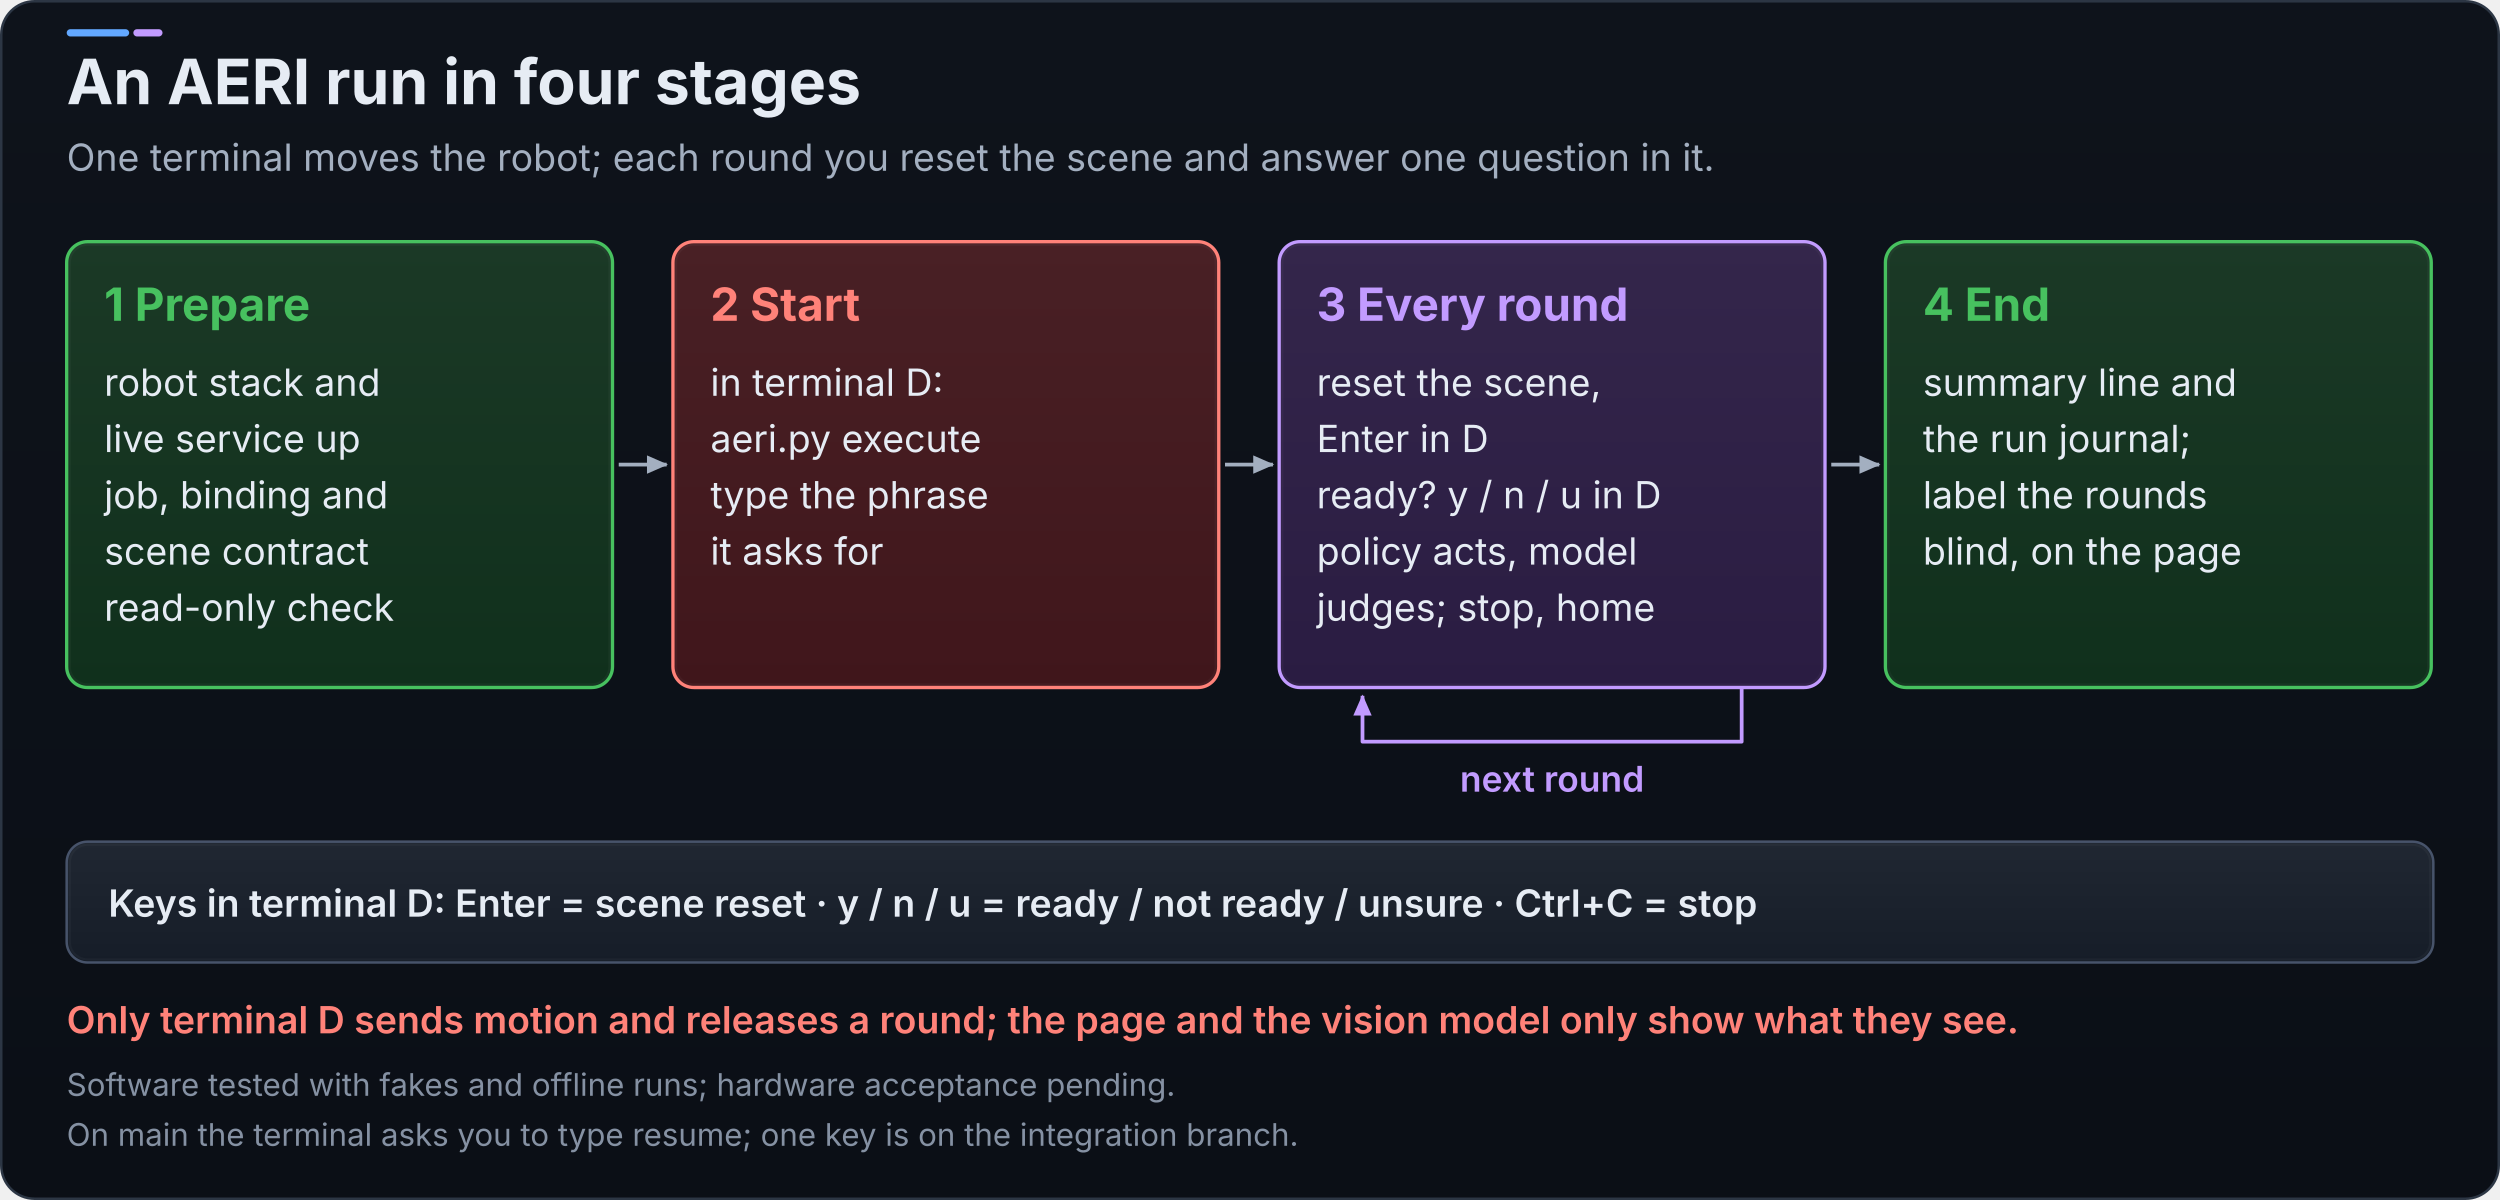
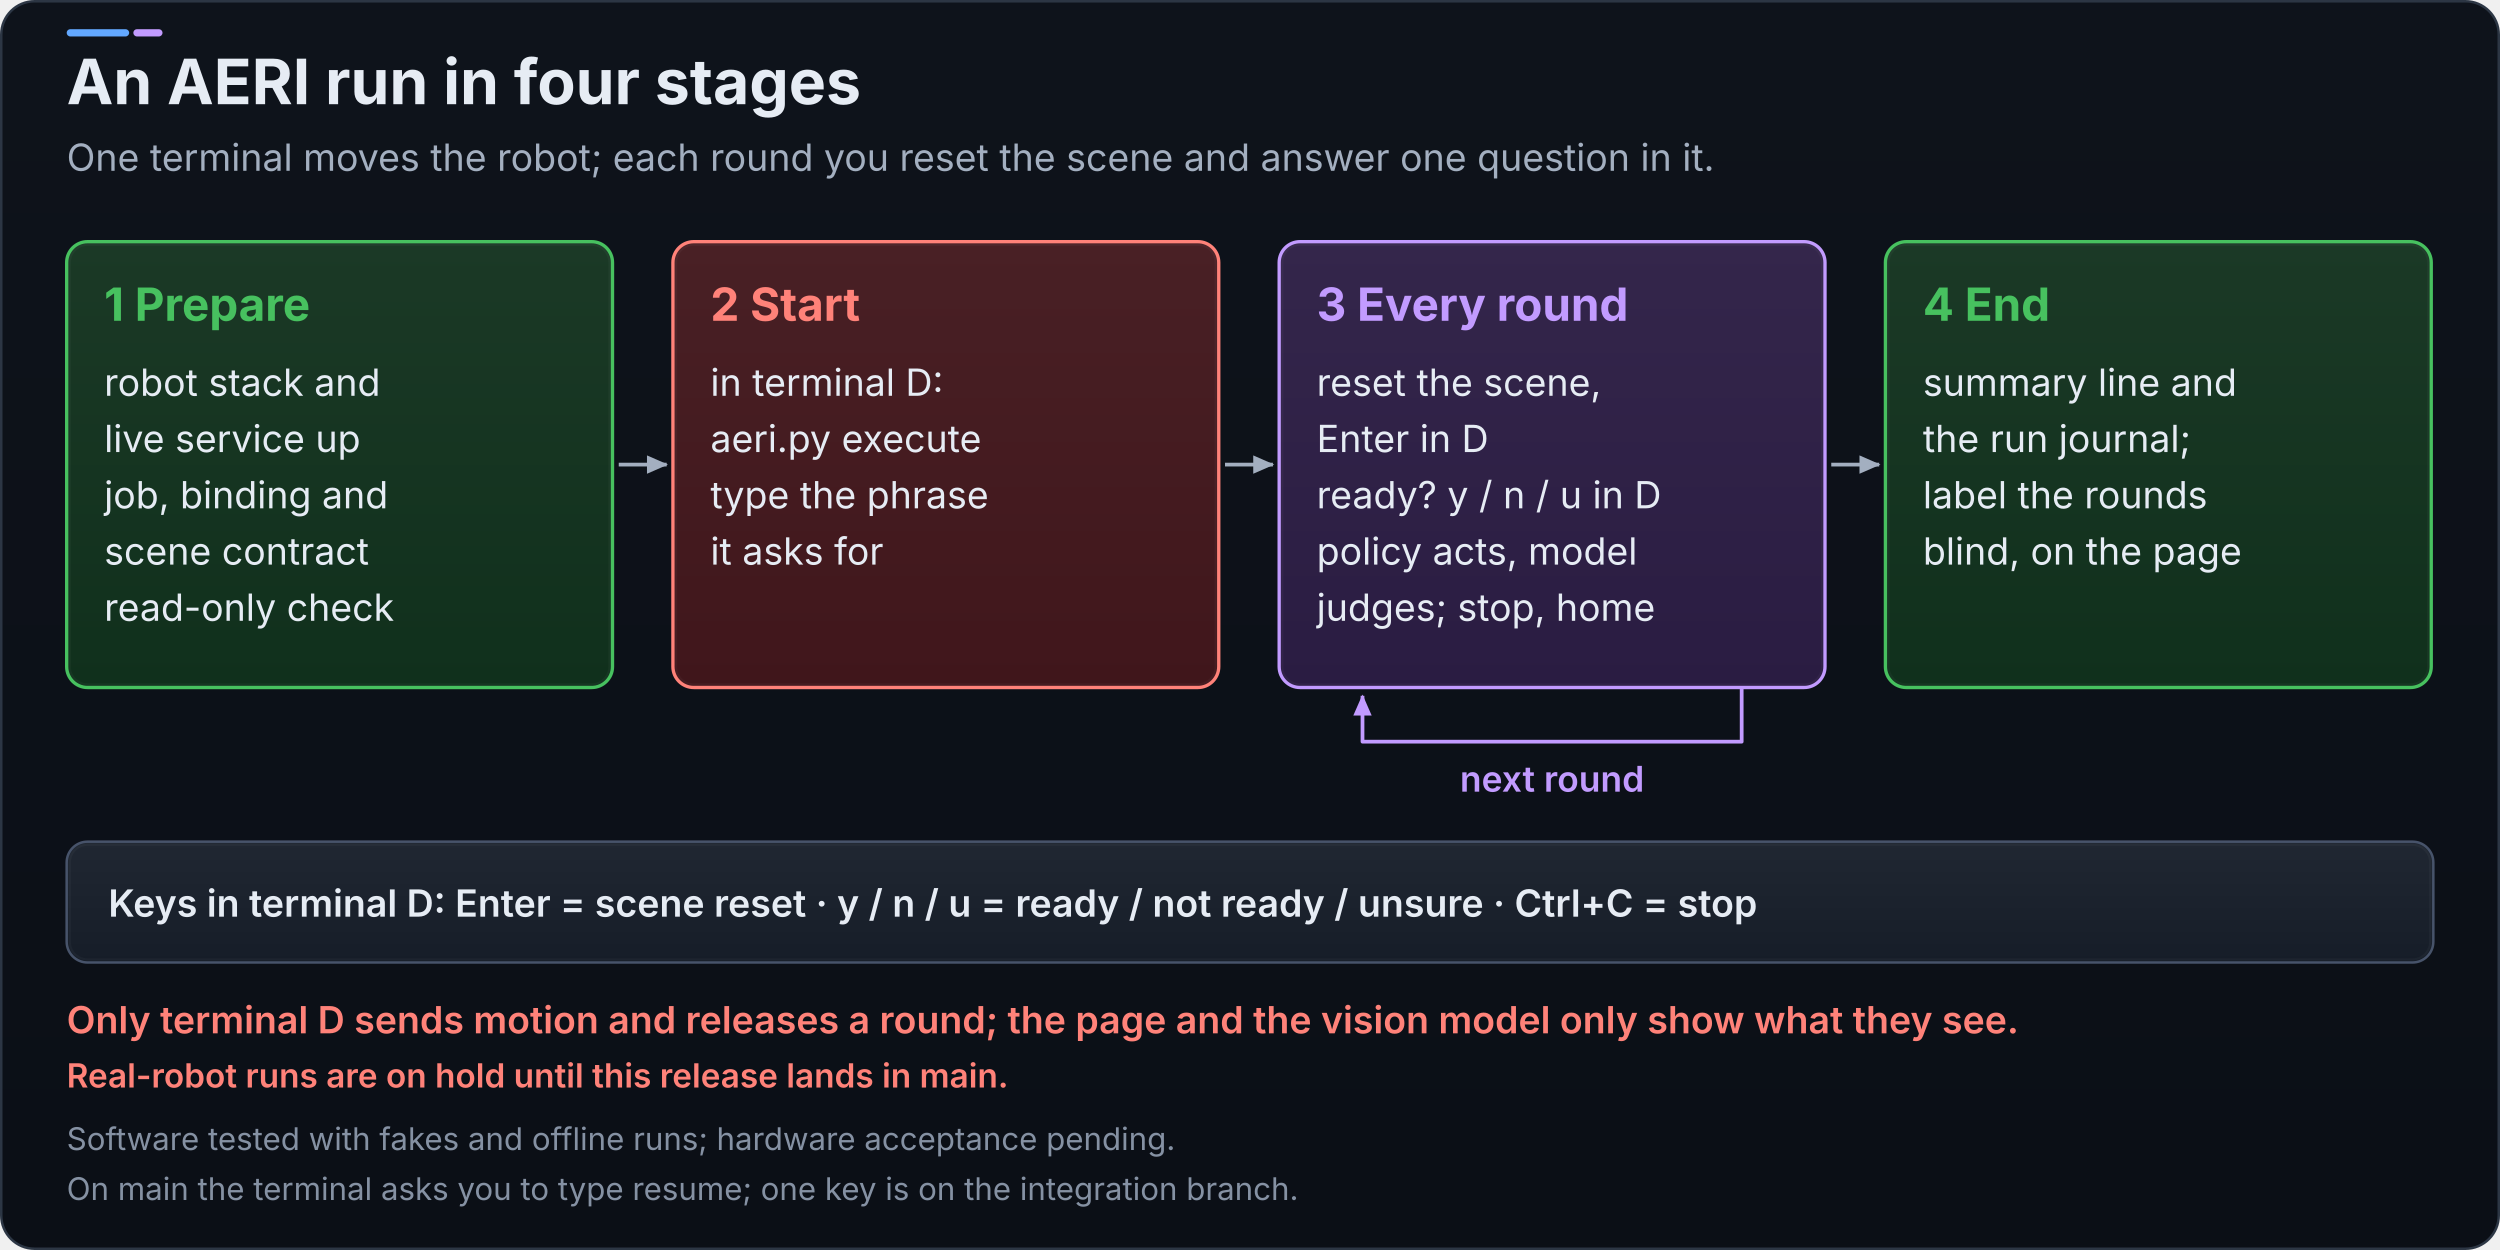
- <svg xmlns="http://www.w3.org/2000/svg" viewBox="0 0 1200 576" width="1200" height="576" role="img" aria-labelledby="t d">
+ <svg xmlns="http://www.w3.org/2000/svg" viewBox="0 0 1200 600" width="1200" height="600" role="img" aria-labelledby="t d">
  <defs>
    <style>@media (prefers-reduced-motion: reduce) { * { animation: none !important; } }</style>
    <marker id="a_soft" viewBox="0 0 10 10" refX="8.5" refY="5" markerWidth="7" markerHeight="7" orient="auto">
      <path d="M1 1.5 L9 5 L1 8.5 Z" fill="#a3afc0" />
    </marker>
    <marker id="a_system" viewBox="0 0 10 10" refX="8.5" refY="5" markerWidth="7" markerHeight="7" orient="auto">
      <path d="M1 1.5 L9 5 L1 8.5 Z" fill="#c29bff" />
    </marker>
    <linearGradient id="g_box" x1="0" y1="0" x2="0" y2="1">
      <stop offset="0" stop-color="#202732" />
      <stop offset="1" stop-color="#161d28" />
    </linearGradient>
    <linearGradient id="g_danger" x1="0" y1="0" x2="0" y2="1">
      <stop offset="0" stop-color="#492025" />
      <stop offset="1" stop-color="#40161b" />
    </linearGradient>
    <linearGradient id="g_person" x1="0" y1="0" x2="0" y2="1">
      <stop offset="0" stop-color="#1b3926" />
      <stop offset="1" stop-color="#10301c" />
    </linearGradient>
    <linearGradient id="g_system" x1="0" y1="0" x2="0" y2="1">
      <stop offset="0" stop-color="#34264b" />
      <stop offset="1" stop-color="#2a1c42" />
    </linearGradient>
    <linearGradient id="g_panel" x1="0" y1="0" x2="0" y2="1">
      <stop offset="0" stop-color="#0e131b" />
      <stop offset="1" stop-color="#0b0f16" />
    </linearGradient>
  </defs>
-   <rect x="0.6" y="0.6" width="1198.8" height="574.8" rx="16" fill="url(#g_panel)" stroke="#2c3644" stroke-width="1.2" />
+   <rect x="0.6" y="0.6" width="1198.8" height="598.8" rx="16" fill="url(#g_panel)" stroke="#2c3644" stroke-width="1.2" />
  <rect x="32" y="14" width="30" height="3.5" rx="1.75" fill="#62a8ff" />
  <rect x="64" y="14" width="14" height="3.5" rx="1.75" fill="#c29bff" />
  <text x="32" y="50" font-family="Inter, -apple-system, 'Segoe UI', Roboto, 'Noto Sans', Helvetica, Arial, sans-serif" font-size="30" font-weight="700" text-anchor="start" fill="#e6ecf4">An AERI run in four stages</text>
  <text x="32" y="82" font-family="Inter, -apple-system, 'Segoe UI', Roboto, 'Noto Sans', Helvetica, Arial, sans-serif" font-size="18" font-weight="400" text-anchor="start" fill="#a3afc0">One terminal moves the robot; each round you reset the scene and answer one question in it.</text>
  <rect x="32" y="116" width="262" height="214" rx="10" fill="url(#g_person)" stroke="#47c15f" stroke-width="1.6" />
  <rect x="33.5" y="117.5" width="259" height="211" rx="8.5" fill="none" stroke="#ffffff" stroke-opacity="0.035" stroke-width="1" />
  <text x="50" y="154" font-family="Inter, -apple-system, 'Segoe UI', Roboto, 'Noto Sans', Helvetica, Arial, sans-serif" font-size="22" font-weight="700" text-anchor="start" fill="#47c15f">1  Prepare</text>
  <text x="50" y="190" font-family="Inter, -apple-system, 'Segoe UI', Roboto, 'Noto Sans', Helvetica, Arial, sans-serif" font-size="18" font-weight="400" text-anchor="start" fill="#e6ecf4">robot stack and</text>
  <text x="50" y="217" font-family="Inter, -apple-system, 'Segoe UI', Roboto, 'Noto Sans', Helvetica, Arial, sans-serif" font-size="18" font-weight="400" text-anchor="start" fill="#e6ecf4">live service up</text>
  <text x="50" y="244" font-family="Inter, -apple-system, 'Segoe UI', Roboto, 'Noto Sans', Helvetica, Arial, sans-serif" font-size="18" font-weight="400" text-anchor="start" fill="#e6ecf4">job, binding and</text>
  <text x="50" y="271" font-family="Inter, -apple-system, 'Segoe UI', Roboto, 'Noto Sans', Helvetica, Arial, sans-serif" font-size="18" font-weight="400" text-anchor="start" fill="#e6ecf4">scene contract</text>
  <text x="50" y="298" font-family="Inter, -apple-system, 'Segoe UI', Roboto, 'Noto Sans', Helvetica, Arial, sans-serif" font-size="18" font-weight="400" text-anchor="start" fill="#e6ecf4">read-only check</text>
  <path d="M297 223.0 L320 223.0" fill="none" stroke="#a3afc0" stroke-width="1.8" stroke-linejoin="round" marker-end="url(#a_soft)" />
  <rect x="323" y="116" width="262" height="214" rx="10" fill="url(#g_danger)" stroke="#ff8279" stroke-width="1.6" />
  <rect x="324.5" y="117.5" width="259" height="211" rx="8.5" fill="none" stroke="#ffffff" stroke-opacity="0.035" stroke-width="1" />
  <text x="341" y="154" font-family="Inter, -apple-system, 'Segoe UI', Roboto, 'Noto Sans', Helvetica, Arial, sans-serif" font-size="22" font-weight="700" text-anchor="start" fill="#ff8279">2  Start</text>
  <text x="341" y="190" font-family="Inter, -apple-system, 'Segoe UI', Roboto, 'Noto Sans', Helvetica, Arial, sans-serif" font-size="18" font-weight="400" text-anchor="start" fill="#e6ecf4">in terminal D:</text>
  <text x="341" y="217" font-family="Inter, -apple-system, 'Segoe UI', Roboto, 'Noto Sans', Helvetica, Arial, sans-serif" font-size="18" font-weight="400" text-anchor="start" fill="#e6ecf4">aeri.py execute</text>
  <text x="341" y="244" font-family="Inter, -apple-system, 'Segoe UI', Roboto, 'Noto Sans', Helvetica, Arial, sans-serif" font-size="18" font-weight="400" text-anchor="start" fill="#e6ecf4">type the phrase</text>
  <text x="341" y="271" font-family="Inter, -apple-system, 'Segoe UI', Roboto, 'Noto Sans', Helvetica, Arial, sans-serif" font-size="18" font-weight="400" text-anchor="start" fill="#e6ecf4">it asks for</text>
  <path d="M588 223.0 L611 223.0" fill="none" stroke="#a3afc0" stroke-width="1.8" stroke-linejoin="round" marker-end="url(#a_soft)" />
  <rect x="614" y="116" width="262" height="214" rx="10" fill="url(#g_system)" stroke="#c29bff" stroke-width="1.6" />
  <rect x="615.5" y="117.5" width="259" height="211" rx="8.5" fill="none" stroke="#ffffff" stroke-opacity="0.035" stroke-width="1" />
  <text x="632" y="154" font-family="Inter, -apple-system, 'Segoe UI', Roboto, 'Noto Sans', Helvetica, Arial, sans-serif" font-size="22" font-weight="700" text-anchor="start" fill="#c29bff">3  Every round</text>
  <text x="632" y="190" font-family="Inter, -apple-system, 'Segoe UI', Roboto, 'Noto Sans', Helvetica, Arial, sans-serif" font-size="18" font-weight="400" text-anchor="start" fill="#e6ecf4">reset the scene,</text>
  <text x="632" y="217" font-family="Inter, -apple-system, 'Segoe UI', Roboto, 'Noto Sans', Helvetica, Arial, sans-serif" font-size="18" font-weight="400" text-anchor="start" fill="#e6ecf4">Enter in D</text>
  <text x="632" y="244" font-family="Inter, -apple-system, 'Segoe UI', Roboto, 'Noto Sans', Helvetica, Arial, sans-serif" font-size="18" font-weight="400" text-anchor="start" fill="#e6ecf4">ready? y / n / u in D</text>
  <text x="632" y="271" font-family="Inter, -apple-system, 'Segoe UI', Roboto, 'Noto Sans', Helvetica, Arial, sans-serif" font-size="18" font-weight="400" text-anchor="start" fill="#e6ecf4">policy acts, model</text>
  <text x="632" y="298" font-family="Inter, -apple-system, 'Segoe UI', Roboto, 'Noto Sans', Helvetica, Arial, sans-serif" font-size="18" font-weight="400" text-anchor="start" fill="#e6ecf4">judges; stop, home</text>
  <path d="M879 223.0 L902 223.0" fill="none" stroke="#a3afc0" stroke-width="1.8" stroke-linejoin="round" marker-end="url(#a_soft)" />
  <rect x="905" y="116" width="262" height="214" rx="10" fill="url(#g_person)" stroke="#47c15f" stroke-width="1.6" />
  <rect x="906.5" y="117.5" width="259" height="211" rx="8.5" fill="none" stroke="#ffffff" stroke-opacity="0.035" stroke-width="1" />
  <text x="923" y="154" font-family="Inter, -apple-system, 'Segoe UI', Roboto, 'Noto Sans', Helvetica, Arial, sans-serif" font-size="22" font-weight="700" text-anchor="start" fill="#47c15f">4  End</text>
  <text x="923" y="190" font-family="Inter, -apple-system, 'Segoe UI', Roboto, 'Noto Sans', Helvetica, Arial, sans-serif" font-size="18" font-weight="400" text-anchor="start" fill="#e6ecf4">summary line and</text>
  <text x="923" y="217" font-family="Inter, -apple-system, 'Segoe UI', Roboto, 'Noto Sans', Helvetica, Arial, sans-serif" font-size="18" font-weight="400" text-anchor="start" fill="#e6ecf4">the run journal;</text>
  <text x="923" y="244" font-family="Inter, -apple-system, 'Segoe UI', Roboto, 'Noto Sans', Helvetica, Arial, sans-serif" font-size="18" font-weight="400" text-anchor="start" fill="#e6ecf4">label the rounds</text>
  <text x="923" y="271" font-family="Inter, -apple-system, 'Segoe UI', Roboto, 'Noto Sans', Helvetica, Arial, sans-serif" font-size="18" font-weight="400" text-anchor="start" fill="#e6ecf4">blind, on the page</text>
  <path d="M836 330 L836 356 L654 356 L654 334" fill="none" stroke="#c29bff" stroke-width="1.8" stroke-linejoin="round" marker-end="url(#a_system)" />
  <text x="745.0" y="380" font-family="Inter, -apple-system, 'Segoe UI', Roboto, 'Noto Sans', Helvetica, Arial, sans-serif" font-size="17" font-weight="600" text-anchor="middle" fill="#c29bff">next round</text>
  <rect x="32" y="404" width="1136" height="58" rx="10" fill="url(#g_box)" stroke="#47536a" stroke-width="1.2" />
  <rect x="33.5" y="405.5" width="1133" height="55" rx="8.5" fill="none" stroke="#ffffff" stroke-opacity="0.035" stroke-width="1" />
  <text x="52" y="440" font-family="Inter, -apple-system, 'Segoe UI', Roboto, 'Noto Sans', Helvetica, Arial, sans-serif" font-size="18" font-weight="600" text-anchor="start" fill="#e6ecf4">Keys in terminal D:  Enter = scene reset  ·  y / n / u = ready / not ready / unsure  ·  Ctrl+C = stop</text>
  <text x="32" y="496" font-family="Inter, -apple-system, 'Segoe UI', Roboto, 'Noto Sans', Helvetica, Arial, sans-serif" font-size="18" font-weight="600" text-anchor="start" fill="#ff8279">Only terminal D sends motion and releases a round; the page and the vision model only show what they see.</text>
-   <text x="32" y="526" font-family="Inter, -apple-system, 'Segoe UI', Roboto, 'Noto Sans', Helvetica, Arial, sans-serif" font-size="15" font-weight="400" text-anchor="start" fill="#8591a3">Software tested with fakes and offline runs; hardware acceptance pending.</text>
-   <text x="32" y="550" font-family="Inter, -apple-system, 'Segoe UI', Roboto, 'Noto Sans', Helvetica, Arial, sans-serif" font-size="15" font-weight="400" text-anchor="start" fill="#8591a3">On main the terminal asks you to type resume; one key is on the integration branch.</text>
+   <text x="32" y="522" font-family="Inter, -apple-system, 'Segoe UI', Roboto, 'Noto Sans', Helvetica, Arial, sans-serif" font-size="16" font-weight="600" text-anchor="start" fill="#ff8279">Real-robot runs are on hold until this release lands in main.</text>
+   <text x="32" y="552" font-family="Inter, -apple-system, 'Segoe UI', Roboto, 'Noto Sans', Helvetica, Arial, sans-serif" font-size="15" font-weight="400" text-anchor="start" fill="#8591a3">Software tested with fakes and offline runs; hardware acceptance pending.</text>
+   <text x="32" y="576" font-family="Inter, -apple-system, 'Segoe UI', Roboto, 'Noto Sans', Helvetica, Arial, sans-serif" font-size="15" font-weight="400" text-anchor="start" fill="#8591a3">On main the terminal asks you to type resume; one key is on the integration branch.</text>
</svg>
